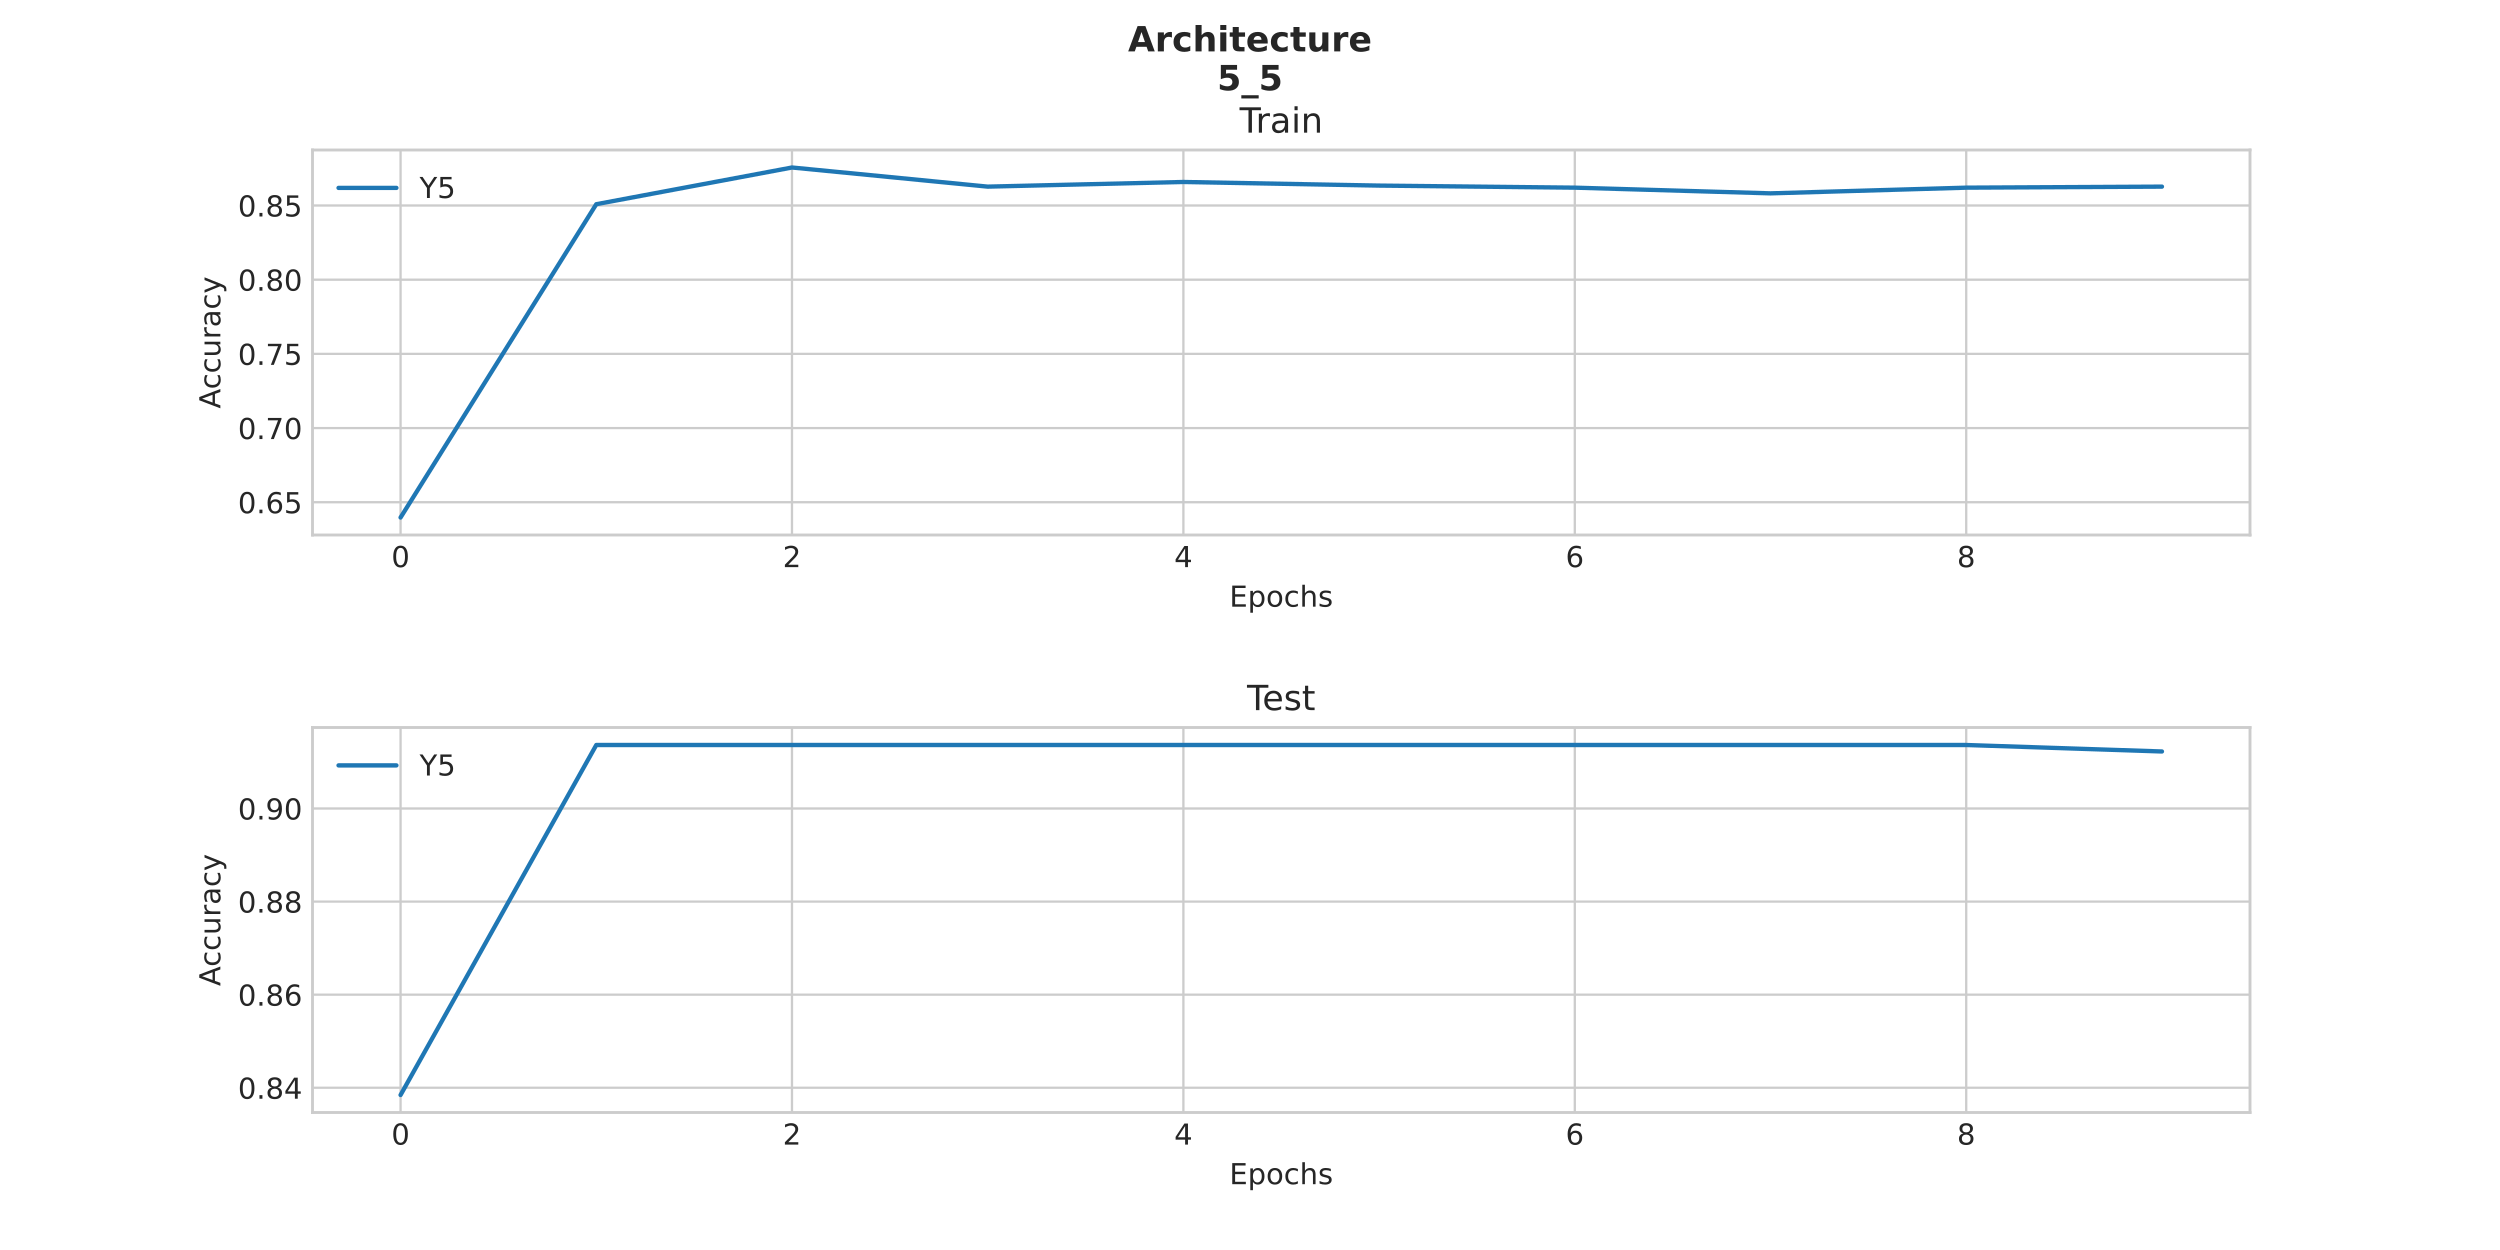
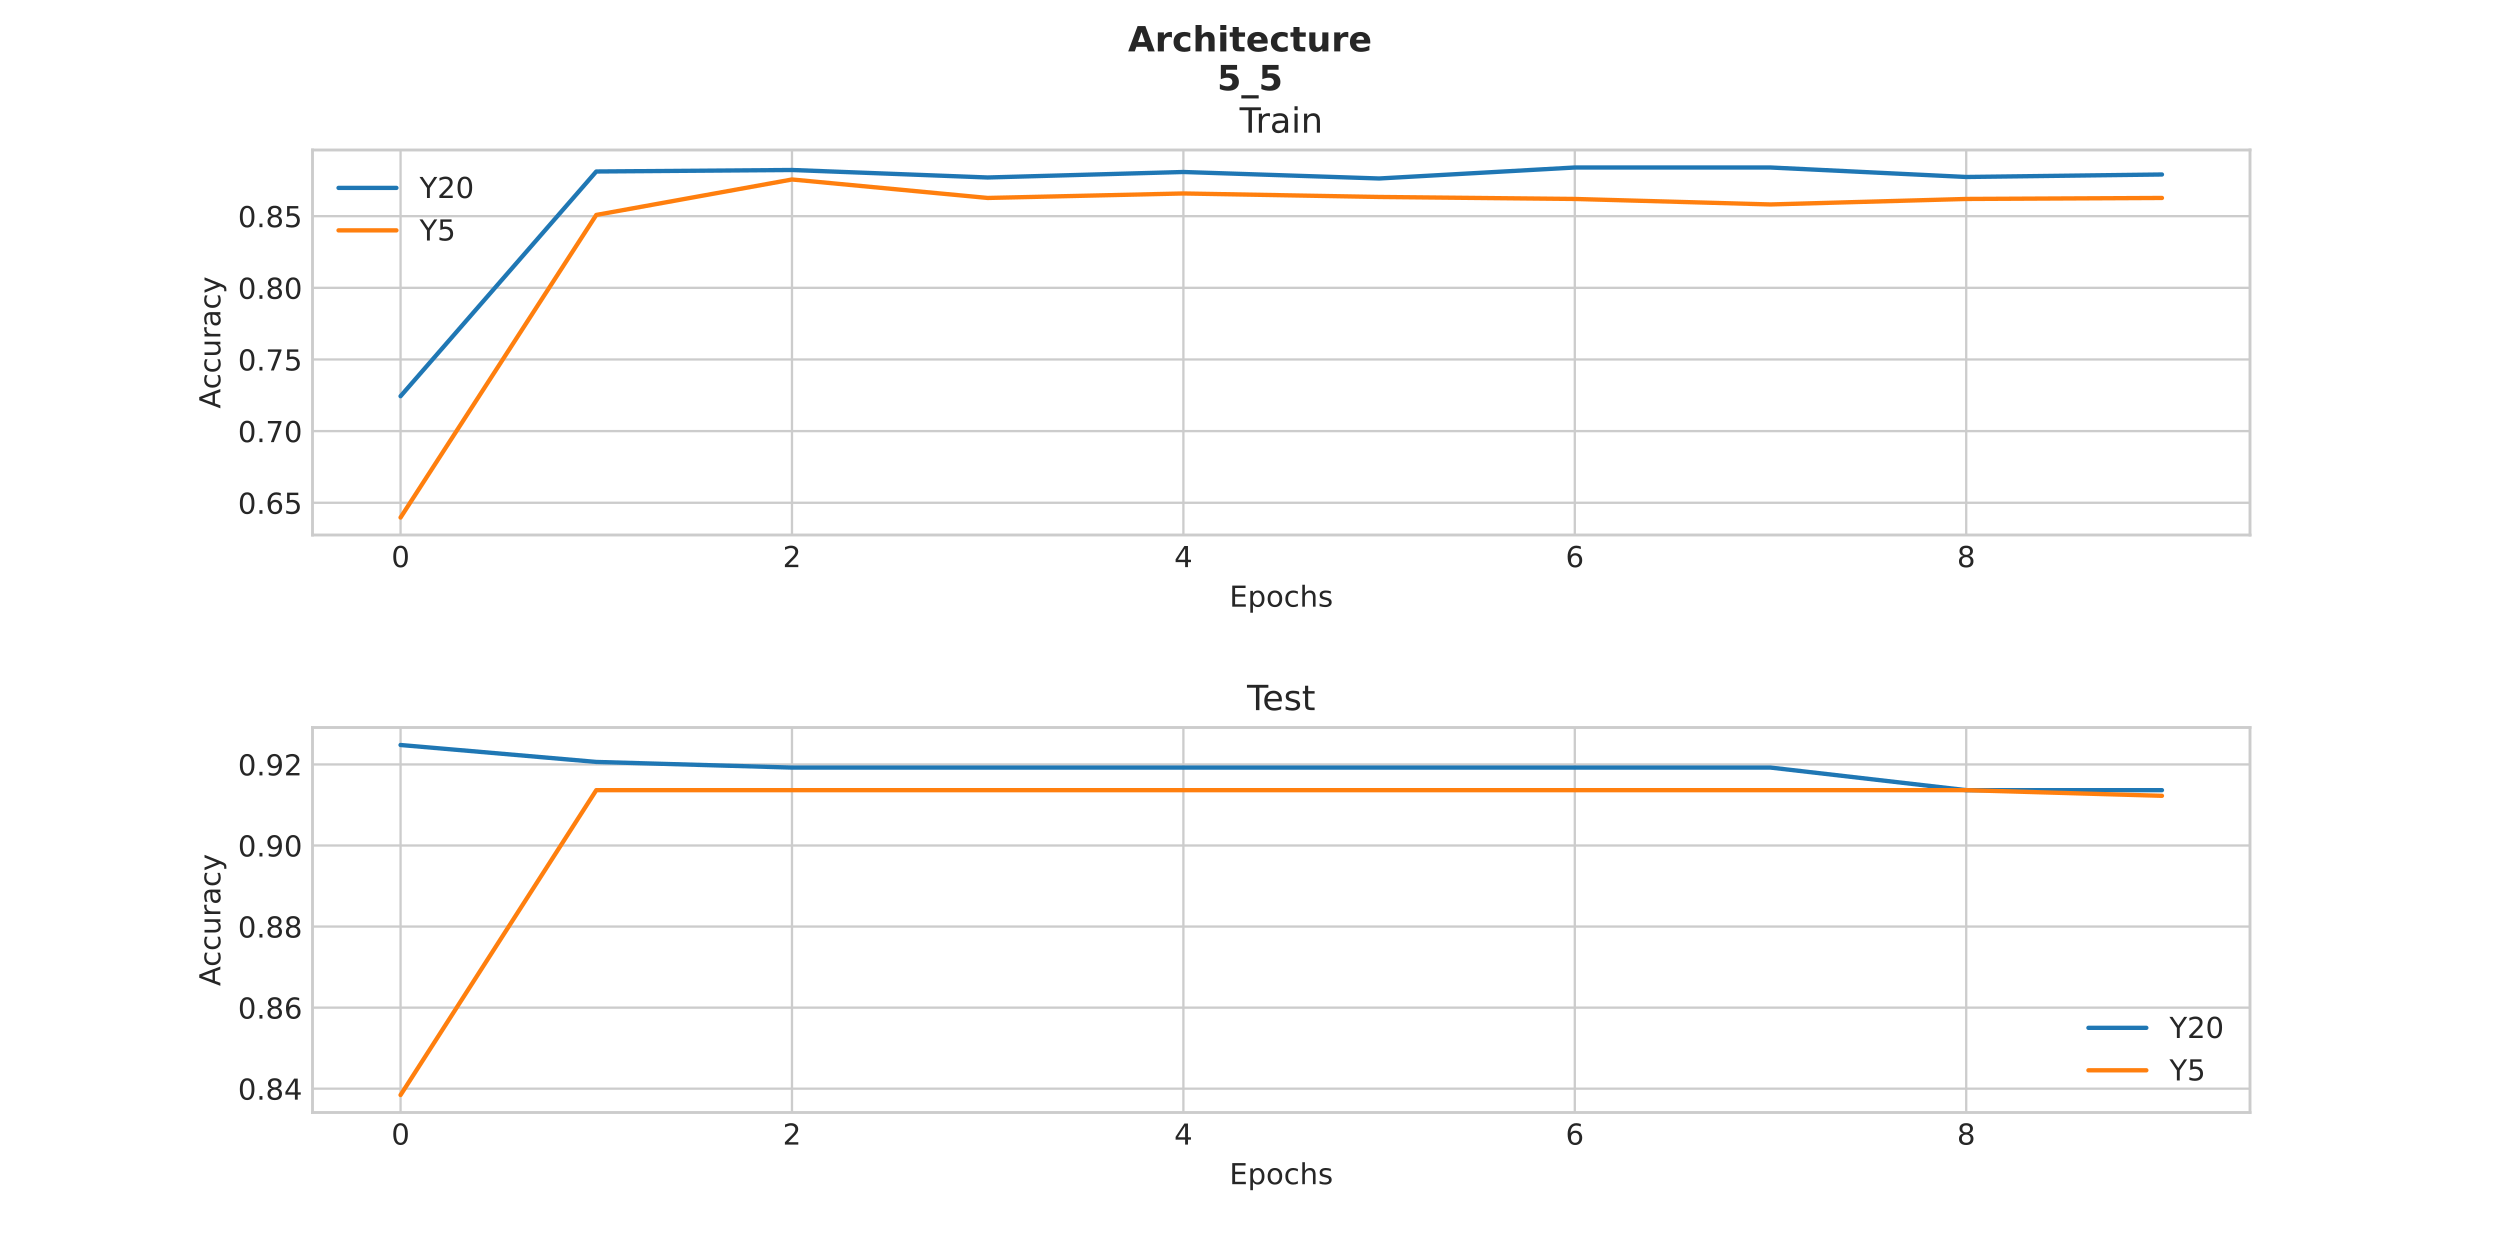
<svg xmlns="http://www.w3.org/2000/svg" xmlns:xlink="http://www.w3.org/1999/xlink" width="864pt" height="432pt" viewBox="0 0 864 432" version="1.1">
  <defs>
    <style type="text/css">*{stroke-linejoin: round; stroke-linecap: butt}</style>
  </defs>
  <g id="figure_1">
    <g id="patch_1">
      <path d="M 0 432  L 864 432  L 864 0  L 0 0  z " style="fill: #ffffff" />
    </g>
    <g id="axes_1">
      <g id="patch_2">
        <path d="M 108 184.896  L 777.6 184.896  L 777.6 51.84  L 108 51.84  z " style="fill: #ffffff" />
      </g>
      <g id="matplotlib.axis_1">
        <g id="xtick_1">
          <g id="line2d_1">
-             <path d="M 138.436 184.896  L 138.436 51.84  " clip-path="url(#p15268cc655)" style="fill: none; stroke: #cccccc; stroke-width: 0.8; stroke-linecap: round" />
+             <path d="M 138.436 184.896  L 138.436 51.84  " clip-path="url(#pec66e4687b)" style="fill: none; stroke: #cccccc; stroke-width: 0.8; stroke-linecap: round" />
          </g>
          <g id="line2d_2" />
          <g id="text_1">
            <g style="fill: #262626" transform="translate(135.2551 195.9944) scale(0.1 -0.1)">
              <defs>
                <path id="DejaVuSans-30" d="M 2034 4250  Q 1547 4250 1301 3770  Q 1056 3291 1056 2328  Q 1056 1369 1301 889  Q 1547 409 2034 409  Q 2525 409 2770 889  Q 3016 1369 3016 2328  Q 3016 3291 2770 3770  Q 2525 4250 2034 4250  z M 2034 4750  Q 2819 4750 3233 4129  Q 3647 3509 3647 2328  Q 3647 1150 3233 529  Q 2819 -91 2034 -91  Q 1250 -91 836 529  Q 422 1150 422 2328  Q 422 3509 836 4129  Q 1250 4750 2034 4750  z " transform="scale(0.015625)" />
              </defs>
              <use xlink:href="#DejaVuSans-30" />
            </g>
          </g>
        </g>
        <g id="xtick_2">
          <g id="line2d_3">
-             <path d="M 273.709 184.896  L 273.709 51.84  " clip-path="url(#p15268cc655)" style="fill: none; stroke: #cccccc; stroke-width: 0.8; stroke-linecap: round" />
+             <path d="M 273.709 184.896  L 273.709 51.84  " clip-path="url(#pec66e4687b)" style="fill: none; stroke: #cccccc; stroke-width: 0.8; stroke-linecap: round" />
          </g>
          <g id="line2d_4" />
          <g id="text_2">
            <g style="fill: #262626" transform="translate(270.5278 195.9944) scale(0.1 -0.1)">
              <defs>
                <path id="DejaVuSans-32" d="M 1228 531  L 3431 531  L 3431 0  L 469 0  L 469 531  Q 828 903 1448 1529  Q 2069 2156 2228 2338  Q 2531 2678 2651 2914  Q 2772 3150 2772 3378  Q 2772 3750 2511 3984  Q 2250 4219 1831 4219  Q 1534 4219 1204 4116  Q 875 4013 500 3803  L 500 4441  Q 881 4594 1212 4672  Q 1544 4750 1819 4750  Q 2544 4750 2975 4387  Q 3406 4025 3406 3419  Q 3406 3131 3298 2873  Q 3191 2616 2906 2266  Q 2828 2175 2409 1742  Q 1991 1309 1228 531  z " transform="scale(0.015625)" />
              </defs>
              <use xlink:href="#DejaVuSans-32" />
            </g>
          </g>
        </g>
        <g id="xtick_3">
          <g id="line2d_5">
-             <path d="M 408.982 184.896  L 408.982 51.84  " clip-path="url(#p15268cc655)" style="fill: none; stroke: #cccccc; stroke-width: 0.8; stroke-linecap: round" />
+             <path d="M 408.982 184.896  L 408.982 51.84  " clip-path="url(#pec66e4687b)" style="fill: none; stroke: #cccccc; stroke-width: 0.8; stroke-linecap: round" />
          </g>
          <g id="line2d_6" />
          <g id="text_3">
            <g style="fill: #262626" transform="translate(405.8006 195.9944) scale(0.1 -0.1)">
              <defs>
                <path id="DejaVuSans-34" d="M 2419 4116  L 825 1625  L 2419 1625  L 2419 4116  z M 2253 4666  L 3047 4666  L 3047 1625  L 3713 1625  L 3713 1100  L 3047 1100  L 3047 0  L 2419 0  L 2419 1100  L 313 1100  L 313 1709  L 2253 4666  z " transform="scale(0.015625)" />
              </defs>
              <use xlink:href="#DejaVuSans-34" />
            </g>
          </g>
        </g>
        <g id="xtick_4">
          <g id="line2d_7">
-             <path d="M 544.255 184.896  L 544.255 51.84  " clip-path="url(#p15268cc655)" style="fill: none; stroke: #cccccc; stroke-width: 0.8; stroke-linecap: round" />
+             <path d="M 544.255 184.896  L 544.255 51.84  " clip-path="url(#pec66e4687b)" style="fill: none; stroke: #cccccc; stroke-width: 0.8; stroke-linecap: round" />
          </g>
          <g id="line2d_8" />
          <g id="text_4">
            <g style="fill: #262626" transform="translate(541.0733 195.9944) scale(0.1 -0.1)">
              <defs>
                <path id="DejaVuSans-36" d="M 2113 2584  Q 1688 2584 1439 2293  Q 1191 2003 1191 1497  Q 1191 994 1439 701  Q 1688 409 2113 409  Q 2538 409 2786 701  Q 3034 994 3034 1497  Q 3034 2003 2786 2293  Q 2538 2584 2113 2584  z M 3366 4563  L 3366 3988  Q 3128 4100 2886 4159  Q 2644 4219 2406 4219  Q 1781 4219 1451 3797  Q 1122 3375 1075 2522  Q 1259 2794 1537 2939  Q 1816 3084 2150 3084  Q 2853 3084 3261 2657  Q 3669 2231 3669 1497  Q 3669 778 3244 343  Q 2819 -91 2113 -91  Q 1303 -91 875 529  Q 447 1150 447 2328  Q 447 3434 972 4092  Q 1497 4750 2381 4750  Q 2619 4750 2861 4703  Q 3103 4656 3366 4563  z " transform="scale(0.015625)" />
              </defs>
              <use xlink:href="#DejaVuSans-36" />
            </g>
          </g>
        </g>
        <g id="xtick_5">
          <g id="line2d_9">
-             <path d="M 679.527 184.896  L 679.527 51.84  " clip-path="url(#p15268cc655)" style="fill: none; stroke: #cccccc; stroke-width: 0.8; stroke-linecap: round" />
+             <path d="M 679.527 184.896  L 679.527 51.84  " clip-path="url(#pec66e4687b)" style="fill: none; stroke: #cccccc; stroke-width: 0.8; stroke-linecap: round" />
          </g>
          <g id="line2d_10" />
          <g id="text_5">
            <g style="fill: #262626" transform="translate(676.346 195.9944) scale(0.1 -0.1)">
              <defs>
                <path id="DejaVuSans-38" d="M 2034 2216  Q 1584 2216 1326 1975  Q 1069 1734 1069 1313  Q 1069 891 1326 650  Q 1584 409 2034 409  Q 2484 409 2743 651  Q 3003 894 3003 1313  Q 3003 1734 2745 1975  Q 2488 2216 2034 2216  z M 1403 2484  Q 997 2584 770 2862  Q 544 3141 544 3541  Q 544 4100 942 4425  Q 1341 4750 2034 4750  Q 2731 4750 3128 4425  Q 3525 4100 3525 3541  Q 3525 3141 3298 2862  Q 3072 2584 2669 2484  Q 3125 2378 3379 2068  Q 3634 1759 3634 1313  Q 3634 634 3220 271  Q 2806 -91 2034 -91  Q 1263 -91 848 271  Q 434 634 434 1313  Q 434 1759 690 2068  Q 947 2378 1403 2484  z M 1172 3481  Q 1172 3119 1398 2916  Q 1625 2713 2034 2713  Q 2441 2713 2670 2916  Q 2900 3119 2900 3481  Q 2900 3844 2670 4047  Q 2441 4250 2034 4250  Q 1625 4250 1398 4047  Q 1172 3844 1172 3481  z " transform="scale(0.015625)" />
              </defs>
              <use xlink:href="#DejaVuSans-38" />
            </g>
          </g>
        </g>
        <g id="text_6">
          <g style="fill: #262626" transform="translate(424.8844 209.6726) scale(0.1 -0.1)">
            <defs>
              <path id="DejaVuSans-45" d="M 628 4666  L 3578 4666  L 3578 4134  L 1259 4134  L 1259 2753  L 3481 2753  L 3481 2222  L 1259 2222  L 1259 531  L 3634 531  L 3634 0  L 628 0  L 628 4666  z " transform="scale(0.015625)" />
              <path id="DejaVuSans-70" d="M 1159 525  L 1159 -1331  L 581 -1331  L 581 3500  L 1159 3500  L 1159 2969  Q 1341 3281 1617 3432  Q 1894 3584 2278 3584  Q 2916 3584 3314 3078  Q 3713 2572 3713 1747  Q 3713 922 3314 415  Q 2916 -91 2278 -91  Q 1894 -91 1617 61  Q 1341 213 1159 525  z M 3116 1747  Q 3116 2381 2855 2742  Q 2594 3103 2138 3103  Q 1681 3103 1420 2742  Q 1159 2381 1159 1747  Q 1159 1113 1420 752  Q 1681 391 2138 391  Q 2594 391 2855 752  Q 3116 1113 3116 1747  z " transform="scale(0.015625)" />
              <path id="DejaVuSans-6f" d="M 1959 3097  Q 1497 3097 1228 2736  Q 959 2375 959 1747  Q 959 1119 1226 758  Q 1494 397 1959 397  Q 2419 397 2687 759  Q 2956 1122 2956 1747  Q 2956 2369 2687 2733  Q 2419 3097 1959 3097  z M 1959 3584  Q 2709 3584 3137 3096  Q 3566 2609 3566 1747  Q 3566 888 3137 398  Q 2709 -91 1959 -91  Q 1206 -91 779 398  Q 353 888 353 1747  Q 353 2609 779 3096  Q 1206 3584 1959 3584  z " transform="scale(0.015625)" />
              <path id="DejaVuSans-63" d="M 3122 3366  L 3122 2828  Q 2878 2963 2633 3030  Q 2388 3097 2138 3097  Q 1578 3097 1268 2742  Q 959 2388 959 1747  Q 959 1106 1268 751  Q 1578 397 2138 397  Q 2388 397 2633 464  Q 2878 531 3122 666  L 3122 134  Q 2881 22 2623 -34  Q 2366 -91 2075 -91  Q 1284 -91 818 406  Q 353 903 353 1747  Q 353 2603 823 3093  Q 1294 3584 2113 3584  Q 2378 3584 2631 3529  Q 2884 3475 3122 3366  z " transform="scale(0.015625)" />
              <path id="DejaVuSans-68" d="M 3513 2113  L 3513 0  L 2938 0  L 2938 2094  Q 2938 2591 2744 2837  Q 2550 3084 2163 3084  Q 1697 3084 1428 2787  Q 1159 2491 1159 1978  L 1159 0  L 581 0  L 581 4863  L 1159 4863  L 1159 2956  Q 1366 3272 1645 3428  Q 1925 3584 2291 3584  Q 2894 3584 3203 3211  Q 3513 2838 3513 2113  z " transform="scale(0.015625)" />
              <path id="DejaVuSans-73" d="M 2834 3397  L 2834 2853  Q 2591 2978 2328 3040  Q 2066 3103 1784 3103  Q 1356 3103 1142 2972  Q 928 2841 928 2578  Q 928 2378 1081 2264  Q 1234 2150 1697 2047  L 1894 2003  Q 2506 1872 2764 1633  Q 3022 1394 3022 966  Q 3022 478 2636 193  Q 2250 -91 1575 -91  Q 1294 -91 989 -36  Q 684 19 347 128  L 347 722  Q 666 556 975 473  Q 1284 391 1588 391  Q 1994 391 2212 530  Q 2431 669 2431 922  Q 2431 1156 2273 1281  Q 2116 1406 1581 1522  L 1381 1569  Q 847 1681 609 1914  Q 372 2147 372 2553  Q 372 3047 722 3315  Q 1072 3584 1716 3584  Q 2034 3584 2315 3537  Q 2597 3491 2834 3397  z " transform="scale(0.015625)" />
            </defs>
            <use xlink:href="#DejaVuSans-45" />
            <use xlink:href="#DejaVuSans-70" x="63.184" />
            <use xlink:href="#DejaVuSans-6f" x="126.66" />
            <use xlink:href="#DejaVuSans-63" x="187.842" />
            <use xlink:href="#DejaVuSans-68" x="242.822" />
            <use xlink:href="#DejaVuSans-73" x="306.201" />
          </g>
        </g>
      </g>
      <g id="matplotlib.axis_2">
        <g id="ytick_1">
          <g id="line2d_11">
-             <path d="M 108 173.577  L 777.6 173.577  " clip-path="url(#p15268cc655)" style="fill: none; stroke: #cccccc; stroke-width: 0.8; stroke-linecap: round" />
+             <path d="M 108 173.758  L 777.6 173.758  " clip-path="url(#pec66e4687b)" style="fill: none; stroke: #cccccc; stroke-width: 0.8; stroke-linecap: round" />
          </g>
          <g id="line2d_12" />
          <g id="text_7">
-             <g style="fill: #262626" transform="translate(82.23438 177.3763) scale(0.1 -0.1)">
+             <g style="fill: #262626" transform="translate(82.23438 177.5568) scale(0.1 -0.1)">
              <defs>
                <path id="DejaVuSans-2e" d="M 684 794  L 1344 794  L 1344 0  L 684 0  L 684 794  z " transform="scale(0.015625)" />
                <path id="DejaVuSans-35" d="M 691 4666  L 3169 4666  L 3169 4134  L 1269 4134  L 1269 2991  Q 1406 3038 1543 3061  Q 1681 3084 1819 3084  Q 2600 3084 3056 2656  Q 3513 2228 3513 1497  Q 3513 744 3044 326  Q 2575 -91 1722 -91  Q 1428 -91 1123 -41  Q 819 9 494 109  L 494 744  Q 775 591 1075 516  Q 1375 441 1709 441  Q 2250 441 2565 725  Q 2881 1009 2881 1497  Q 2881 1984 2565 2268  Q 2250 2553 1709 2553  Q 1456 2553 1204 2497  Q 953 2441 691 2322  L 691 4666  z " transform="scale(0.015625)" />
              </defs>
              <use xlink:href="#DejaVuSans-30" />
              <use xlink:href="#DejaVuSans-2e" x="63.623" />
              <use xlink:href="#DejaVuSans-36" x="95.41" />
              <use xlink:href="#DejaVuSans-35" x="159.033" />
            </g>
          </g>
        </g>
        <g id="ytick_2">
          <g id="line2d_13">
-             <path d="M 108 147.938  L 777.6 147.938  " clip-path="url(#p15268cc655)" style="fill: none; stroke: #cccccc; stroke-width: 0.8; stroke-linecap: round" />
+             <path d="M 108 148.996  L 777.6 148.996  " clip-path="url(#pec66e4687b)" style="fill: none; stroke: #cccccc; stroke-width: 0.8; stroke-linecap: round" />
          </g>
          <g id="line2d_14" />
          <g id="text_8">
-             <g style="fill: #262626" transform="translate(82.23438 151.7371) scale(0.1 -0.1)">
+             <g style="fill: #262626" transform="translate(82.23438 152.7954) scale(0.1 -0.1)">
              <defs>
                <path id="DejaVuSans-37" d="M 525 4666  L 3525 4666  L 3525 4397  L 1831 0  L 1172 0  L 2766 4134  L 525 4134  L 525 4666  z " transform="scale(0.015625)" />
              </defs>
              <use xlink:href="#DejaVuSans-30" />
              <use xlink:href="#DejaVuSans-2e" x="63.623" />
              <use xlink:href="#DejaVuSans-37" x="95.41" />
              <use xlink:href="#DejaVuSans-30" x="159.033" />
            </g>
          </g>
        </g>
        <g id="ytick_3">
          <g id="line2d_15">
-             <path d="M 108 122.299  L 777.6 122.299  " clip-path="url(#p15268cc655)" style="fill: none; stroke: #cccccc; stroke-width: 0.8; stroke-linecap: round" />
+             <path d="M 108 124.235  L 777.6 124.235  " clip-path="url(#pec66e4687b)" style="fill: none; stroke: #cccccc; stroke-width: 0.8; stroke-linecap: round" />
          </g>
          <g id="line2d_16" />
          <g id="text_9">
-             <g style="fill: #262626" transform="translate(82.23438 126.098) scale(0.1 -0.1)">
+             <g style="fill: #262626" transform="translate(82.23438 128.0339) scale(0.1 -0.1)">
              <use xlink:href="#DejaVuSans-30" />
              <use xlink:href="#DejaVuSans-2e" x="63.623" />
              <use xlink:href="#DejaVuSans-37" x="95.41" />
              <use xlink:href="#DejaVuSans-35" x="159.033" />
            </g>
          </g>
        </g>
        <g id="ytick_4">
          <g id="line2d_17">
-             <path d="M 108 96.66  L 777.6 96.66  " clip-path="url(#p15268cc655)" style="fill: none; stroke: #cccccc; stroke-width: 0.8; stroke-linecap: round" />
+             <path d="M 108 99.473  L 777.6 99.473  " clip-path="url(#pec66e4687b)" style="fill: none; stroke: #cccccc; stroke-width: 0.8; stroke-linecap: round" />
          </g>
          <g id="line2d_18" />
          <g id="text_10">
-             <g style="fill: #262626" transform="translate(82.23438 100.4588) scale(0.1 -0.1)">
+             <g style="fill: #262626" transform="translate(82.23438 103.2725) scale(0.1 -0.1)">
              <use xlink:href="#DejaVuSans-30" />
              <use xlink:href="#DejaVuSans-2e" x="63.623" />
              <use xlink:href="#DejaVuSans-38" x="95.41" />
              <use xlink:href="#DejaVuSans-30" x="159.033" />
            </g>
          </g>
        </g>
        <g id="ytick_5">
          <g id="line2d_19">
-             <path d="M 108 71.02  L 777.6 71.02  " clip-path="url(#p15268cc655)" style="fill: none; stroke: #cccccc; stroke-width: 0.8; stroke-linecap: round" />
+             <path d="M 108 74.712  L 777.6 74.712  " clip-path="url(#pec66e4687b)" style="fill: none; stroke: #cccccc; stroke-width: 0.8; stroke-linecap: round" />
          </g>
          <g id="line2d_20" />
          <g id="text_11">
-             <g style="fill: #262626" transform="translate(82.23438 74.81961) scale(0.1 -0.1)">
+             <g style="fill: #262626" transform="translate(82.23438 78.51111) scale(0.1 -0.1)">
              <use xlink:href="#DejaVuSans-30" />
              <use xlink:href="#DejaVuSans-2e" x="63.623" />
              <use xlink:href="#DejaVuSans-38" x="95.41" />
              <use xlink:href="#DejaVuSans-35" x="159.033" />
            </g>
          </g>
        </g>
        <g id="text_12">
          <g style="fill: #262626" transform="translate(76.15469 141.1961) rotate(-90) scale(0.1 -0.1)">
            <defs>
              <path id="DejaVuSans-41" d="M 2188 4044  L 1331 1722  L 3047 1722  L 2188 4044  z M 1831 4666  L 2547 4666  L 4325 0  L 3669 0  L 3244 1197  L 1141 1197  L 716 0  L 50 0  L 1831 4666  z " transform="scale(0.015625)" />
              <path id="DejaVuSans-75" d="M 544 1381  L 544 3500  L 1119 3500  L 1119 1403  Q 1119 906 1312 657  Q 1506 409 1894 409  Q 2359 409 2629 706  Q 2900 1003 2900 1516  L 2900 3500  L 3475 3500  L 3475 0  L 2900 0  L 2900 538  Q 2691 219 2414 64  Q 2138 -91 1772 -91  Q 1169 -91 856 284  Q 544 659 544 1381  z M 1991 3584  L 1991 3584  z " transform="scale(0.015625)" />
              <path id="DejaVuSans-72" d="M 2631 2963  Q 2534 3019 2420 3045  Q 2306 3072 2169 3072  Q 1681 3072 1420 2755  Q 1159 2438 1159 1844  L 1159 0  L 581 0  L 581 3500  L 1159 3500  L 1159 2956  Q 1341 3275 1631 3429  Q 1922 3584 2338 3584  Q 2397 3584 2469 3576  Q 2541 3569 2628 3553  L 2631 2963  z " transform="scale(0.015625)" />
              <path id="DejaVuSans-61" d="M 2194 1759  Q 1497 1759 1228 1600  Q 959 1441 959 1056  Q 959 750 1161 570  Q 1363 391 1709 391  Q 2188 391 2477 730  Q 2766 1069 2766 1631  L 2766 1759  L 2194 1759  z M 3341 1997  L 3341 0  L 2766 0  L 2766 531  Q 2569 213 2275 61  Q 1981 -91 1556 -91  Q 1019 -91 701 211  Q 384 513 384 1019  Q 384 1609 779 1909  Q 1175 2209 1959 2209  L 2766 2209  L 2766 2266  Q 2766 2663 2505 2880  Q 2244 3097 1772 3097  Q 1472 3097 1187 3025  Q 903 2953 641 2809  L 641 3341  Q 956 3463 1253 3523  Q 1550 3584 1831 3584  Q 2591 3584 2966 3190  Q 3341 2797 3341 1997  z " transform="scale(0.015625)" />
              <path id="DejaVuSans-79" d="M 2059 -325  Q 1816 -950 1584 -1140  Q 1353 -1331 966 -1331  L 506 -1331  L 506 -850  L 844 -850  Q 1081 -850 1212 -737  Q 1344 -625 1503 -206  L 1606 56  L 191 3500  L 800 3500  L 1894 763  L 2988 3500  L 3597 3500  L 2059 -325  z " transform="scale(0.015625)" />
            </defs>
            <use xlink:href="#DejaVuSans-41" />
            <use xlink:href="#DejaVuSans-63" x="66.658" />
            <use xlink:href="#DejaVuSans-63" x="121.639" />
            <use xlink:href="#DejaVuSans-75" x="176.619" />
            <use xlink:href="#DejaVuSans-72" x="239.998" />
            <use xlink:href="#DejaVuSans-61" x="281.111" />
            <use xlink:href="#DejaVuSans-63" x="342.391" />
            <use xlink:href="#DejaVuSans-79" x="397.371" />
          </g>
        </g>
      </g>
      <g id="line2d_21">
-         <path d="M 138.436 178.848  L 206.073 70.574  L 273.709 57.888  L 341.345 64.499  L 408.982 62.891  L 476.618 64.141  L 544.255 64.856  L 611.891 66.822  L 679.527 64.856  L 747.164 64.499  " clip-path="url(#p15268cc655)" style="fill: none; stroke: #1f77b4; stroke-width: 1.5; stroke-linecap: round" />
+         <path d="M 138.436 136.918  L 206.073 59.268  L 273.709 58.751  L 341.345 61.339  L 408.982 59.441  L 476.618 61.684  L 544.255 57.888  L 611.891 57.888  L 679.527 61.166  L 747.164 60.304  " clip-path="url(#pec66e4687b)" style="fill: none; stroke: #1f77b4; stroke-width: 1.5; stroke-linecap: round" />
+       </g>
+       <g id="line2d_22">
+         <path d="M 138.436 178.848  L 206.073 74.281  L 273.709 62.029  L 341.345 68.414  L 408.982 66.861  L 476.618 68.068  L 544.255 68.759  L 611.891 70.657  L 679.527 68.759  L 747.164 68.414  " clip-path="url(#pec66e4687b)" style="fill: none; stroke: #ff7f0e; stroke-width: 1.5; stroke-linecap: round" />
      </g>
      <g id="patch_3">
        <path d="M 108 184.896  L 108 51.84  " style="fill: none; stroke: #cccccc; stroke-linejoin: miter; stroke-linecap: square" />
      </g>
      <g id="patch_4">
        <path d="M 777.6 184.896  L 777.6 51.84  " style="fill: none; stroke: #cccccc; stroke-linejoin: miter; stroke-linecap: square" />
      </g>
      <g id="patch_5">
        <path d="M 108 184.896  L 777.6 184.896  " style="fill: none; stroke: #cccccc; stroke-linejoin: miter; stroke-linecap: square" />
      </g>
      <g id="patch_6">
        <path d="M 108 51.84  L 777.6 51.84  " style="fill: none; stroke: #cccccc; stroke-linejoin: miter; stroke-linecap: square" />
      </g>
      <g id="text_13">
        <g style="fill: #262626" transform="translate(428.4075 45.84) scale(0.12 -0.12)">
          <defs>
            <path id="DejaVuSans-54" d="M -19 4666  L 3928 4666  L 3928 4134  L 2272 4134  L 2272 0  L 1638 0  L 1638 4134  L -19 4134  L -19 4666  z " transform="scale(0.015625)" />
            <path id="DejaVuSans-69" d="M 603 3500  L 1178 3500  L 1178 0  L 603 0  L 603 3500  z M 603 4863  L 1178 4863  L 1178 4134  L 603 4134  L 603 4863  z " transform="scale(0.015625)" />
            <path id="DejaVuSans-6e" d="M 3513 2113  L 3513 0  L 2938 0  L 2938 2094  Q 2938 2591 2744 2837  Q 2550 3084 2163 3084  Q 1697 3084 1428 2787  Q 1159 2491 1159 1978  L 1159 0  L 581 0  L 581 3500  L 1159 3500  L 1159 2956  Q 1366 3272 1645 3428  Q 1925 3584 2291 3584  Q 2894 3584 3203 3211  Q 3513 2838 3513 2113  z " transform="scale(0.015625)" />
          </defs>
          <use xlink:href="#DejaVuSans-54" />
          <use xlink:href="#DejaVuSans-72" x="46.334" />
          <use xlink:href="#DejaVuSans-61" x="87.447" />
          <use xlink:href="#DejaVuSans-69" x="148.727" />
          <use xlink:href="#DejaVuSans-6e" x="176.51" />
        </g>
      </g>
      <g id="legend_1">
-         <g id="line2d_22">
+         <g id="line2d_23">
          <path d="M 117 64.938  L 127 64.938  L 137 64.938  " style="fill: none; stroke: #1f77b4; stroke-width: 1.5; stroke-linecap: round" />
        </g>
        <g id="text_14">
          <g style="fill: #262626" transform="translate(145 68.43844) scale(0.1 -0.1)">
            <defs>
              <path id="DejaVuSans-59" d="M -13 4666  L 666 4666  L 1959 2747  L 3244 4666  L 3922 4666  L 2272 2222  L 2272 0  L 1638 0  L 1638 2222  L -13 4666  z " transform="scale(0.015625)" />
            </defs>
            <use xlink:href="#DejaVuSans-59" />
+             <use xlink:href="#DejaVuSans-32" x="61.084" />
+             <use xlink:href="#DejaVuSans-30" x="124.707" />
+           </g>
+         </g>
+         <g id="line2d_24">
+           <path d="M 117 79.617  L 127 79.617  L 137 79.617  " style="fill: none; stroke: #ff7f0e; stroke-width: 1.5; stroke-linecap: round" />
+         </g>
+         <g id="text_15">
+           <g style="fill: #262626" transform="translate(145 83.11656) scale(0.1 -0.1)">
+             <use xlink:href="#DejaVuSans-59" />
            <use xlink:href="#DejaVuSans-35" x="61.084" />
          </g>
        </g>
      </g>
    </g>
    <g id="axes_2">
      <g id="patch_7">
        <path d="M 108 384.48  L 777.6 384.48  L 777.6 251.424  L 108 251.424  z " style="fill: #ffffff" />
      </g>
      <g id="matplotlib.axis_3">
        <g id="xtick_6">
-           <g id="line2d_23">
-             <path d="M 138.436 384.48  L 138.436 251.424  " clip-path="url(#p7bb9d27614)" style="fill: none; stroke: #cccccc; stroke-width: 0.8; stroke-linecap: round" />
-           </g>
-           <g id="line2d_24" />
-           <g id="text_15">
-             <g style="fill: #262626" transform="translate(135.2551 395.5784) scale(0.1 -0.1)">
-               <use xlink:href="#DejaVuSans-30" />
-             </g>
-           </g>
-         </g>
-         <g id="xtick_7">
          <g id="line2d_25">
-             <path d="M 273.709 384.48  L 273.709 251.424  " clip-path="url(#p7bb9d27614)" style="fill: none; stroke: #cccccc; stroke-width: 0.8; stroke-linecap: round" />
+             <path d="M 138.436 384.48  L 138.436 251.424  " clip-path="url(#p3e743319cb)" style="fill: none; stroke: #cccccc; stroke-width: 0.8; stroke-linecap: round" />
          </g>
          <g id="line2d_26" />
          <g id="text_16">
+             <g style="fill: #262626" transform="translate(135.2551 395.5784) scale(0.1 -0.1)">
+               <use xlink:href="#DejaVuSans-30" />
+             </g>
+           </g>
+         </g>
+         <g id="xtick_7">
+           <g id="line2d_27">
+             <path d="M 273.709 384.48  L 273.709 251.424  " clip-path="url(#p3e743319cb)" style="fill: none; stroke: #cccccc; stroke-width: 0.8; stroke-linecap: round" />
+           </g>
+           <g id="line2d_28" />
+           <g id="text_17">
            <g style="fill: #262626" transform="translate(270.5278 395.5784) scale(0.1 -0.1)">
              <use xlink:href="#DejaVuSans-32" />
            </g>
          </g>
        </g>
        <g id="xtick_8">
-           <g id="line2d_27">
-             <path d="M 408.982 384.48  L 408.982 251.424  " clip-path="url(#p7bb9d27614)" style="fill: none; stroke: #cccccc; stroke-width: 0.8; stroke-linecap: round" />
-           </g>
-           <g id="line2d_28" />
-           <g id="text_17">
+           <g id="line2d_29">
+             <path d="M 408.982 384.48  L 408.982 251.424  " clip-path="url(#p3e743319cb)" style="fill: none; stroke: #cccccc; stroke-width: 0.8; stroke-linecap: round" />
+           </g>
+           <g id="line2d_30" />
+           <g id="text_18">
            <g style="fill: #262626" transform="translate(405.8006 395.5784) scale(0.1 -0.1)">
              <use xlink:href="#DejaVuSans-34" />
            </g>
          </g>
        </g>
        <g id="xtick_9">
-           <g id="line2d_29">
-             <path d="M 544.255 384.48  L 544.255 251.424  " clip-path="url(#p7bb9d27614)" style="fill: none; stroke: #cccccc; stroke-width: 0.8; stroke-linecap: round" />
-           </g>
-           <g id="line2d_30" />
-           <g id="text_18">
+           <g id="line2d_31">
+             <path d="M 544.255 384.48  L 544.255 251.424  " clip-path="url(#p3e743319cb)" style="fill: none; stroke: #cccccc; stroke-width: 0.8; stroke-linecap: round" />
+           </g>
+           <g id="line2d_32" />
+           <g id="text_19">
            <g style="fill: #262626" transform="translate(541.0733 395.5784) scale(0.1 -0.1)">
              <use xlink:href="#DejaVuSans-36" />
            </g>
          </g>
        </g>
        <g id="xtick_10">
-           <g id="line2d_31">
-             <path d="M 679.527 384.48  L 679.527 251.424  " clip-path="url(#p7bb9d27614)" style="fill: none; stroke: #cccccc; stroke-width: 0.8; stroke-linecap: round" />
-           </g>
-           <g id="line2d_32" />
-           <g id="text_19">
+           <g id="line2d_33">
+             <path d="M 679.527 384.48  L 679.527 251.424  " clip-path="url(#p3e743319cb)" style="fill: none; stroke: #cccccc; stroke-width: 0.8; stroke-linecap: round" />
+           </g>
+           <g id="line2d_34" />
+           <g id="text_20">
            <g style="fill: #262626" transform="translate(676.346 395.5784) scale(0.1 -0.1)">
              <use xlink:href="#DejaVuSans-38" />
            </g>
          </g>
        </g>
-         <g id="text_20">
+         <g id="text_21">
          <g style="fill: #262626" transform="translate(424.8844 409.2566) scale(0.1 -0.1)">
            <use xlink:href="#DejaVuSans-45" />
            <use xlink:href="#DejaVuSans-70" x="63.184" />
            <use xlink:href="#DejaVuSans-6f" x="126.66" />
            <use xlink:href="#DejaVuSans-63" x="187.842" />
            <use xlink:href="#DejaVuSans-68" x="242.822" />
            <use xlink:href="#DejaVuSans-73" x="306.201" />
          </g>
        </g>
      </g>
      <g id="matplotlib.axis_4">
        <g id="ytick_6">
-           <g id="line2d_33">
-             <path d="M 108 375.923  L 777.6 375.923  " clip-path="url(#p7bb9d27614)" style="fill: none; stroke: #cccccc; stroke-width: 0.8; stroke-linecap: round" />
-           </g>
-           <g id="line2d_34" />
-           <g id="text_21">
-             <g style="fill: #262626" transform="translate(82.23438 379.7222) scale(0.1 -0.1)">
+           <g id="line2d_35">
+             <path d="M 108 376.247  L 777.6 376.247  " clip-path="url(#p3e743319cb)" style="fill: none; stroke: #cccccc; stroke-width: 0.8; stroke-linecap: round" />
+           </g>
+           <g id="line2d_36" />
+           <g id="text_22">
+             <g style="fill: #262626" transform="translate(82.23438 380.046) scale(0.1 -0.1)">
              <use xlink:href="#DejaVuSans-30" />
              <use xlink:href="#DejaVuSans-2e" x="63.623" />
              <use xlink:href="#DejaVuSans-38" x="95.41" />
              <use xlink:href="#DejaVuSans-34" x="159.033" />
            </g>
          </g>
        </g>
        <g id="ytick_7">
-           <g id="line2d_35">
-             <path d="M 108 343.757  L 777.6 343.757  " clip-path="url(#p7bb9d27614)" style="fill: none; stroke: #cccccc; stroke-width: 0.8; stroke-linecap: round" />
-           </g>
-           <g id="line2d_36" />
-           <g id="text_22">
-             <g style="fill: #262626" transform="translate(82.23438 347.5559) scale(0.1 -0.1)">
+           <g id="line2d_37">
+             <path d="M 108 348.231  L 777.6 348.231  " clip-path="url(#p3e743319cb)" style="fill: none; stroke: #cccccc; stroke-width: 0.8; stroke-linecap: round" />
+           </g>
+           <g id="line2d_38" />
+           <g id="text_23">
+             <g style="fill: #262626" transform="translate(82.23438 352.0301) scale(0.1 -0.1)">
              <use xlink:href="#DejaVuSans-30" />
              <use xlink:href="#DejaVuSans-2e" x="63.623" />
              <use xlink:href="#DejaVuSans-38" x="95.41" />
              <use xlink:href="#DejaVuSans-36" x="159.033" />
            </g>
          </g>
        </g>
        <g id="ytick_8">
-           <g id="line2d_37">
-             <path d="M 108 311.59  L 777.6 311.59  " clip-path="url(#p7bb9d27614)" style="fill: none; stroke: #cccccc; stroke-width: 0.8; stroke-linecap: round" />
-           </g>
-           <g id="line2d_38" />
-           <g id="text_23">
-             <g style="fill: #262626" transform="translate(82.23438 315.3895) scale(0.1 -0.1)">
+           <g id="line2d_39">
+             <path d="M 108 320.215  L 777.6 320.215  " clip-path="url(#p3e743319cb)" style="fill: none; stroke: #cccccc; stroke-width: 0.8; stroke-linecap: round" />
+           </g>
+           <g id="line2d_40" />
+           <g id="text_24">
+             <g style="fill: #262626" transform="translate(82.23438 324.0142) scale(0.1 -0.1)">
              <use xlink:href="#DejaVuSans-30" />
              <use xlink:href="#DejaVuSans-2e" x="63.623" />
              <use xlink:href="#DejaVuSans-38" x="95.41" />
              <use xlink:href="#DejaVuSans-38" x="159.033" />
            </g>
          </g>
        </g>
        <g id="ytick_9">
-           <g id="line2d_39">
-             <path d="M 108 279.424  L 777.6 279.424  " clip-path="url(#p7bb9d27614)" style="fill: none; stroke: #cccccc; stroke-width: 0.8; stroke-linecap: round" />
-           </g>
-           <g id="line2d_40" />
-           <g id="text_24">
-             <g style="fill: #262626" transform="translate(82.23438 283.2232) scale(0.1 -0.1)">
+           <g id="line2d_41">
+             <path d="M 108 292.199  L 777.6 292.199  " clip-path="url(#p3e743319cb)" style="fill: none; stroke: #cccccc; stroke-width: 0.8; stroke-linecap: round" />
+           </g>
+           <g id="line2d_42" />
+           <g id="text_25">
+             <g style="fill: #262626" transform="translate(82.23438 295.9983) scale(0.1 -0.1)">
              <defs>
                <path id="DejaVuSans-39" d="M 703 97  L 703 672  Q 941 559 1184 500  Q 1428 441 1663 441  Q 2288 441 2617 861  Q 2947 1281 2994 2138  Q 2813 1869 2534 1725  Q 2256 1581 1919 1581  Q 1219 1581 811 2004  Q 403 2428 403 3163  Q 403 3881 828 4315  Q 1253 4750 1959 4750  Q 2769 4750 3195 4129  Q 3622 3509 3622 2328  Q 3622 1225 3098 567  Q 2575 -91 1691 -91  Q 1453 -91 1209 -44  Q 966 3 703 97  z M 1959 2075  Q 2384 2075 2632 2365  Q 2881 2656 2881 3163  Q 2881 3666 2632 3958  Q 2384 4250 1959 4250  Q 1534 4250 1286 3958  Q 1038 3666 1038 3163  Q 1038 2656 1286 2365  Q 1534 2075 1959 2075  z " transform="scale(0.015625)" />
              </defs>
              <use xlink:href="#DejaVuSans-30" />
              <use xlink:href="#DejaVuSans-2e" x="63.623" />
              <use xlink:href="#DejaVuSans-39" x="95.41" />
              <use xlink:href="#DejaVuSans-30" x="159.033" />
            </g>
          </g>
        </g>
-         <g id="text_25">
+         <g id="ytick_10">
+           <g id="line2d_43">
+             <path d="M 108 264.183  L 777.6 264.183  " clip-path="url(#p3e743319cb)" style="fill: none; stroke: #cccccc; stroke-width: 0.8; stroke-linecap: round" />
+           </g>
+           <g id="line2d_44" />
+           <g id="text_26">
+             <g style="fill: #262626" transform="translate(82.23438 267.9824) scale(0.1 -0.1)">
+               <use xlink:href="#DejaVuSans-30" />
+               <use xlink:href="#DejaVuSans-2e" x="63.623" />
+               <use xlink:href="#DejaVuSans-39" x="95.41" />
+               <use xlink:href="#DejaVuSans-32" x="159.033" />
+             </g>
+           </g>
+         </g>
+         <g id="text_27">
          <g style="fill: #262626" transform="translate(76.15469 340.7801) rotate(-90) scale(0.1 -0.1)">
            <use xlink:href="#DejaVuSans-41" />
            <use xlink:href="#DejaVuSans-63" x="66.658" />
            <use xlink:href="#DejaVuSans-63" x="121.639" />
            <use xlink:href="#DejaVuSans-75" x="176.619" />
            <use xlink:href="#DejaVuSans-72" x="239.998" />
            <use xlink:href="#DejaVuSans-61" x="281.111" />
            <use xlink:href="#DejaVuSans-63" x="342.391" />
            <use xlink:href="#DejaVuSans-79" x="397.371" />
          </g>
        </g>
      </g>
-       <g id="line2d_41">
-         <path d="M 138.436 378.432  L 206.073 257.472  L 273.709 257.472  L 341.345 257.472  L 408.982 257.472  L 476.618 257.472  L 544.255 257.472  L 611.891 257.472  L 679.527 257.472  L 747.164 259.712  " clip-path="url(#p7bb9d27614)" style="fill: none; stroke: #1f77b4; stroke-width: 1.5; stroke-linecap: round" />
+       <g id="line2d_45">
+         <path d="M 138.436 257.472  L 206.073 263.325  L 273.709 265.276  L 341.345 265.276  L 408.982 265.276  L 476.618 265.276  L 544.255 265.276  L 611.891 265.276  L 679.527 273.08  L 747.164 273.08  " clip-path="url(#p3e743319cb)" style="fill: none; stroke: #1f77b4; stroke-width: 1.5; stroke-linecap: round" />
+       </g>
+       <g id="line2d_46">
+         <path d="M 138.436 378.432  L 206.073 273.08  L 273.709 273.08  L 341.345 273.08  L 408.982 273.08  L 476.618 273.08  L 544.255 273.08  L 611.891 273.08  L 679.527 273.08  L 747.164 275.031  " clip-path="url(#p3e743319cb)" style="fill: none; stroke: #ff7f0e; stroke-width: 1.5; stroke-linecap: round" />
      </g>
      <g id="patch_8">
        <path d="M 108 384.48  L 108 251.424  " style="fill: none; stroke: #cccccc; stroke-linejoin: miter; stroke-linecap: square" />
      </g>
      <g id="patch_9">
        <path d="M 777.6 384.48  L 777.6 251.424  " style="fill: none; stroke: #cccccc; stroke-linejoin: miter; stroke-linecap: square" />
      </g>
      <g id="patch_10">
        <path d="M 108 384.48  L 777.6 384.48  " style="fill: none; stroke: #cccccc; stroke-linejoin: miter; stroke-linecap: square" />
      </g>
      <g id="patch_11">
        <path d="M 108 251.424  L 777.6 251.424  " style="fill: none; stroke: #cccccc; stroke-linejoin: miter; stroke-linecap: square" />
      </g>
-       <g id="text_26">
+       <g id="text_28">
        <g style="fill: #262626" transform="translate(430.9856 245.424) scale(0.12 -0.12)">
          <defs>
            <path id="DejaVuSans-65" d="M 3597 1894  L 3597 1613  L 953 1613  Q 991 1019 1311 708  Q 1631 397 2203 397  Q 2534 397 2845 478  Q 3156 559 3463 722  L 3463 178  Q 3153 47 2828 -22  Q 2503 -91 2169 -91  Q 1331 -91 842 396  Q 353 884 353 1716  Q 353 2575 817 3079  Q 1281 3584 2069 3584  Q 2775 3584 3186 3129  Q 3597 2675 3597 1894  z M 3022 2063  Q 3016 2534 2758 2815  Q 2500 3097 2075 3097  Q 1594 3097 1305 2825  Q 1016 2553 972 2059  L 3022 2063  z " transform="scale(0.015625)" />
            <path id="DejaVuSans-74" d="M 1172 4494  L 1172 3500  L 2356 3500  L 2356 3053  L 1172 3053  L 1172 1153  Q 1172 725 1289 603  Q 1406 481 1766 481  L 2356 481  L 2356 0  L 1766 0  Q 1100 0 847 248  Q 594 497 594 1153  L 594 3053  L 172 3053  L 172 3500  L 594 3500  L 594 4494  L 1172 4494  z " transform="scale(0.015625)" />
          </defs>
          <use xlink:href="#DejaVuSans-54" />
          <use xlink:href="#DejaVuSans-65" x="44.084" />
          <use xlink:href="#DejaVuSans-73" x="105.607" />
          <use xlink:href="#DejaVuSans-74" x="157.707" />
        </g>
      </g>
      <g id="legend_2">
-         <g id="line2d_42">
-           <path d="M 117 264.522  L 127 264.522  L 137 264.522  " style="fill: none; stroke: #1f77b4; stroke-width: 1.5; stroke-linecap: round" />
-         </g>
-         <g id="text_27">
-           <g style="fill: #262626" transform="translate(145 268.0224) scale(0.1 -0.1)">
+         <g id="line2d_47">
+           <path d="M 721.767 355.222  L 731.767 355.222  L 741.767 355.222  " style="fill: none; stroke: #1f77b4; stroke-width: 1.5; stroke-linecap: round" />
+         </g>
+         <g id="text_29">
+           <g style="fill: #262626" transform="translate(749.7672 358.7222) scale(0.1 -0.1)">
+             <use xlink:href="#DejaVuSans-59" />
+             <use xlink:href="#DejaVuSans-32" x="61.084" />
+             <use xlink:href="#DejaVuSans-30" x="124.707" />
+           </g>
+         </g>
+         <g id="line2d_48">
+           <path d="M 721.767 369.9  L 731.767 369.9  L 741.767 369.9  " style="fill: none; stroke: #ff7f0e; stroke-width: 1.5; stroke-linecap: round" />
+         </g>
+         <g id="text_30">
+           <g style="fill: #262626" transform="translate(749.7672 373.4003) scale(0.1 -0.1)">
            <use xlink:href="#DejaVuSans-59" />
            <use xlink:href="#DejaVuSans-35" x="61.084" />
          </g>
        </g>
      </g>
    </g>
-     <g id="text_28">
+     <g id="text_31">
      <g style="fill: #262626" transform="translate(389.8509 17.75812) scale(0.12 -0.12)">
        <defs>
          <path id="DejaVuSans-Bold-41" d="M 3419 850  L 1538 850  L 1241 0  L 31 0  L 1759 4666  L 3194 4666  L 4922 0  L 3713 0  L 3419 850  z M 1838 1716  L 3116 1716  L 2478 3572  L 1838 1716  z " transform="scale(0.015625)" />
          <path id="DejaVuSans-Bold-72" d="M 3138 2547  Q 2991 2616 2845 2648  Q 2700 2681 2553 2681  Q 2122 2681 1889 2404  Q 1656 2128 1656 1613  L 1656 0  L 538 0  L 538 3500  L 1656 3500  L 1656 2925  Q 1872 3269 2151 3426  Q 2431 3584 2822 3584  Q 2878 3584 2943 3579  Q 3009 3575 3134 3559  L 3138 2547  z " transform="scale(0.015625)" />
          <path id="DejaVuSans-Bold-63" d="M 3366 3391  L 3366 2478  Q 3138 2634 2908 2709  Q 2678 2784 2431 2784  Q 1963 2784 1702 2511  Q 1441 2238 1441 1747  Q 1441 1256 1702 982  Q 1963 709 2431 709  Q 2694 709 2930 787  Q 3166 866 3366 1019  L 3366 103  Q 3103 6 2833 -42  Q 2563 -91 2291 -91  Q 1344 -91 809 395  Q 275 881 275 1747  Q 275 2613 809 3098  Q 1344 3584 2291 3584  Q 2566 3584 2833 3536  Q 3100 3488 3366 3391  z " transform="scale(0.015625)" />
          <path id="DejaVuSans-Bold-68" d="M 4056 2131  L 4056 0  L 2931 0  L 2931 347  L 2931 1625  Q 2931 2084 2911 2256  Q 2891 2428 2841 2509  Q 2775 2619 2662 2680  Q 2550 2741 2406 2741  Q 2056 2741 1856 2470  Q 1656 2200 1656 1722  L 1656 0  L 538 0  L 538 4863  L 1656 4863  L 1656 2988  Q 1909 3294 2193 3439  Q 2478 3584 2822 3584  Q 3428 3584 3742 3212  Q 4056 2841 4056 2131  z " transform="scale(0.015625)" />
          <path id="DejaVuSans-Bold-69" d="M 538 3500  L 1656 3500  L 1656 0  L 538 0  L 538 3500  z M 538 4863  L 1656 4863  L 1656 3950  L 538 3950  L 538 4863  z " transform="scale(0.015625)" />
          <path id="DejaVuSans-Bold-74" d="M 1759 4494  L 1759 3500  L 2913 3500  L 2913 2700  L 1759 2700  L 1759 1216  Q 1759 972 1856 886  Q 1953 800 2241 800  L 2816 800  L 2816 0  L 1856 0  Q 1194 0 917 276  Q 641 553 641 1216  L 641 2700  L 84 2700  L 84 3500  L 641 3500  L 641 4494  L 1759 4494  z " transform="scale(0.015625)" />
          <path id="DejaVuSans-Bold-65" d="M 4031 1759  L 4031 1441  L 1416 1441  Q 1456 1047 1700 850  Q 1944 653 2381 653  Q 2734 653 3104 758  Q 3475 863 3866 1075  L 3866 213  Q 3469 63 3072 -14  Q 2675 -91 2278 -91  Q 1328 -91 801 392  Q 275 875 275 1747  Q 275 2603 792 3093  Q 1309 3584 2216 3584  Q 3041 3584 3536 3087  Q 4031 2591 4031 1759  z M 2881 2131  Q 2881 2450 2695 2645  Q 2509 2841 2209 2841  Q 1884 2841 1681 2658  Q 1478 2475 1428 2131  L 2881 2131  z " transform="scale(0.015625)" />
          <path id="DejaVuSans-Bold-75" d="M 500 1363  L 500 3500  L 1625 3500  L 1625 3150  Q 1625 2866 1622 2436  Q 1619 2006 1619 1863  Q 1619 1441 1641 1255  Q 1663 1069 1716 984  Q 1784 875 1895 815  Q 2006 756 2150 756  Q 2500 756 2700 1025  Q 2900 1294 2900 1772  L 2900 3500  L 4019 3500  L 4019 0  L 2900 0  L 2900 506  Q 2647 200 2364 54  Q 2081 -91 1741 -91  Q 1134 -91 817 281  Q 500 653 500 1363  z " transform="scale(0.015625)" />
        </defs>
        <use xlink:href="#DejaVuSans-Bold-41" />
        <use xlink:href="#DejaVuSans-Bold-72" x="77.393" />
        <use xlink:href="#DejaVuSans-Bold-63" x="126.709" />
        <use xlink:href="#DejaVuSans-Bold-68" x="185.986" />
        <use xlink:href="#DejaVuSans-Bold-69" x="257.178" />
        <use xlink:href="#DejaVuSans-Bold-74" x="291.455" />
        <use xlink:href="#DejaVuSans-Bold-65" x="339.258" />
        <use xlink:href="#DejaVuSans-Bold-63" x="407.08" />
        <use xlink:href="#DejaVuSans-Bold-74" x="466.357" />
        <use xlink:href="#DejaVuSans-Bold-75" x="514.16" />
        <use xlink:href="#DejaVuSans-Bold-72" x="585.352" />
        <use xlink:href="#DejaVuSans-Bold-65" x="634.668" />
      </g>
      <g style="fill: #262626" transform="translate(420.6506 31.1955) scale(0.12 -0.12)">
        <defs>
          <path id="DejaVuSans-Bold-35" d="M 678 4666  L 3669 4666  L 3669 3781  L 1638 3781  L 1638 3059  Q 1775 3097 1914 3117  Q 2053 3138 2203 3138  Q 3056 3138 3531 2711  Q 4006 2284 4006 1522  Q 4006 766 3489 337  Q 2972 -91 2053 -91  Q 1656 -91 1267 -14  Q 878 63 494 219  L 494 1166  Q 875 947 1217 837  Q 1559 728 1863 728  Q 2300 728 2551 942  Q 2803 1156 2803 1522  Q 2803 1891 2551 2103  Q 2300 2316 1863 2316  Q 1603 2316 1309 2248  Q 1016 2181 678 2041  L 678 4666  z " transform="scale(0.015625)" />
          <path id="DejaVuSans-Bold-5f" d="M 3200 -916  L 3200 -1509  L 0 -1509  L 0 -916  L 3200 -916  z " transform="scale(0.015625)" />
        </defs>
        <use xlink:href="#DejaVuSans-Bold-35" />
        <use xlink:href="#DejaVuSans-Bold-5f" x="69.58" />
        <use xlink:href="#DejaVuSans-Bold-35" x="119.58" />
      </g>
    </g>
  </g>
  <defs>
-     <clipPath id="p15268cc655">
+     <clipPath id="pec66e4687b">
      <rect x="108" y="51.84" width="669.6" height="133.056" />
    </clipPath>
-     <clipPath id="p7bb9d27614">
+     <clipPath id="p3e743319cb">
      <rect x="108" y="251.424" width="669.6" height="133.056" />
    </clipPath>
  </defs>
</svg>
